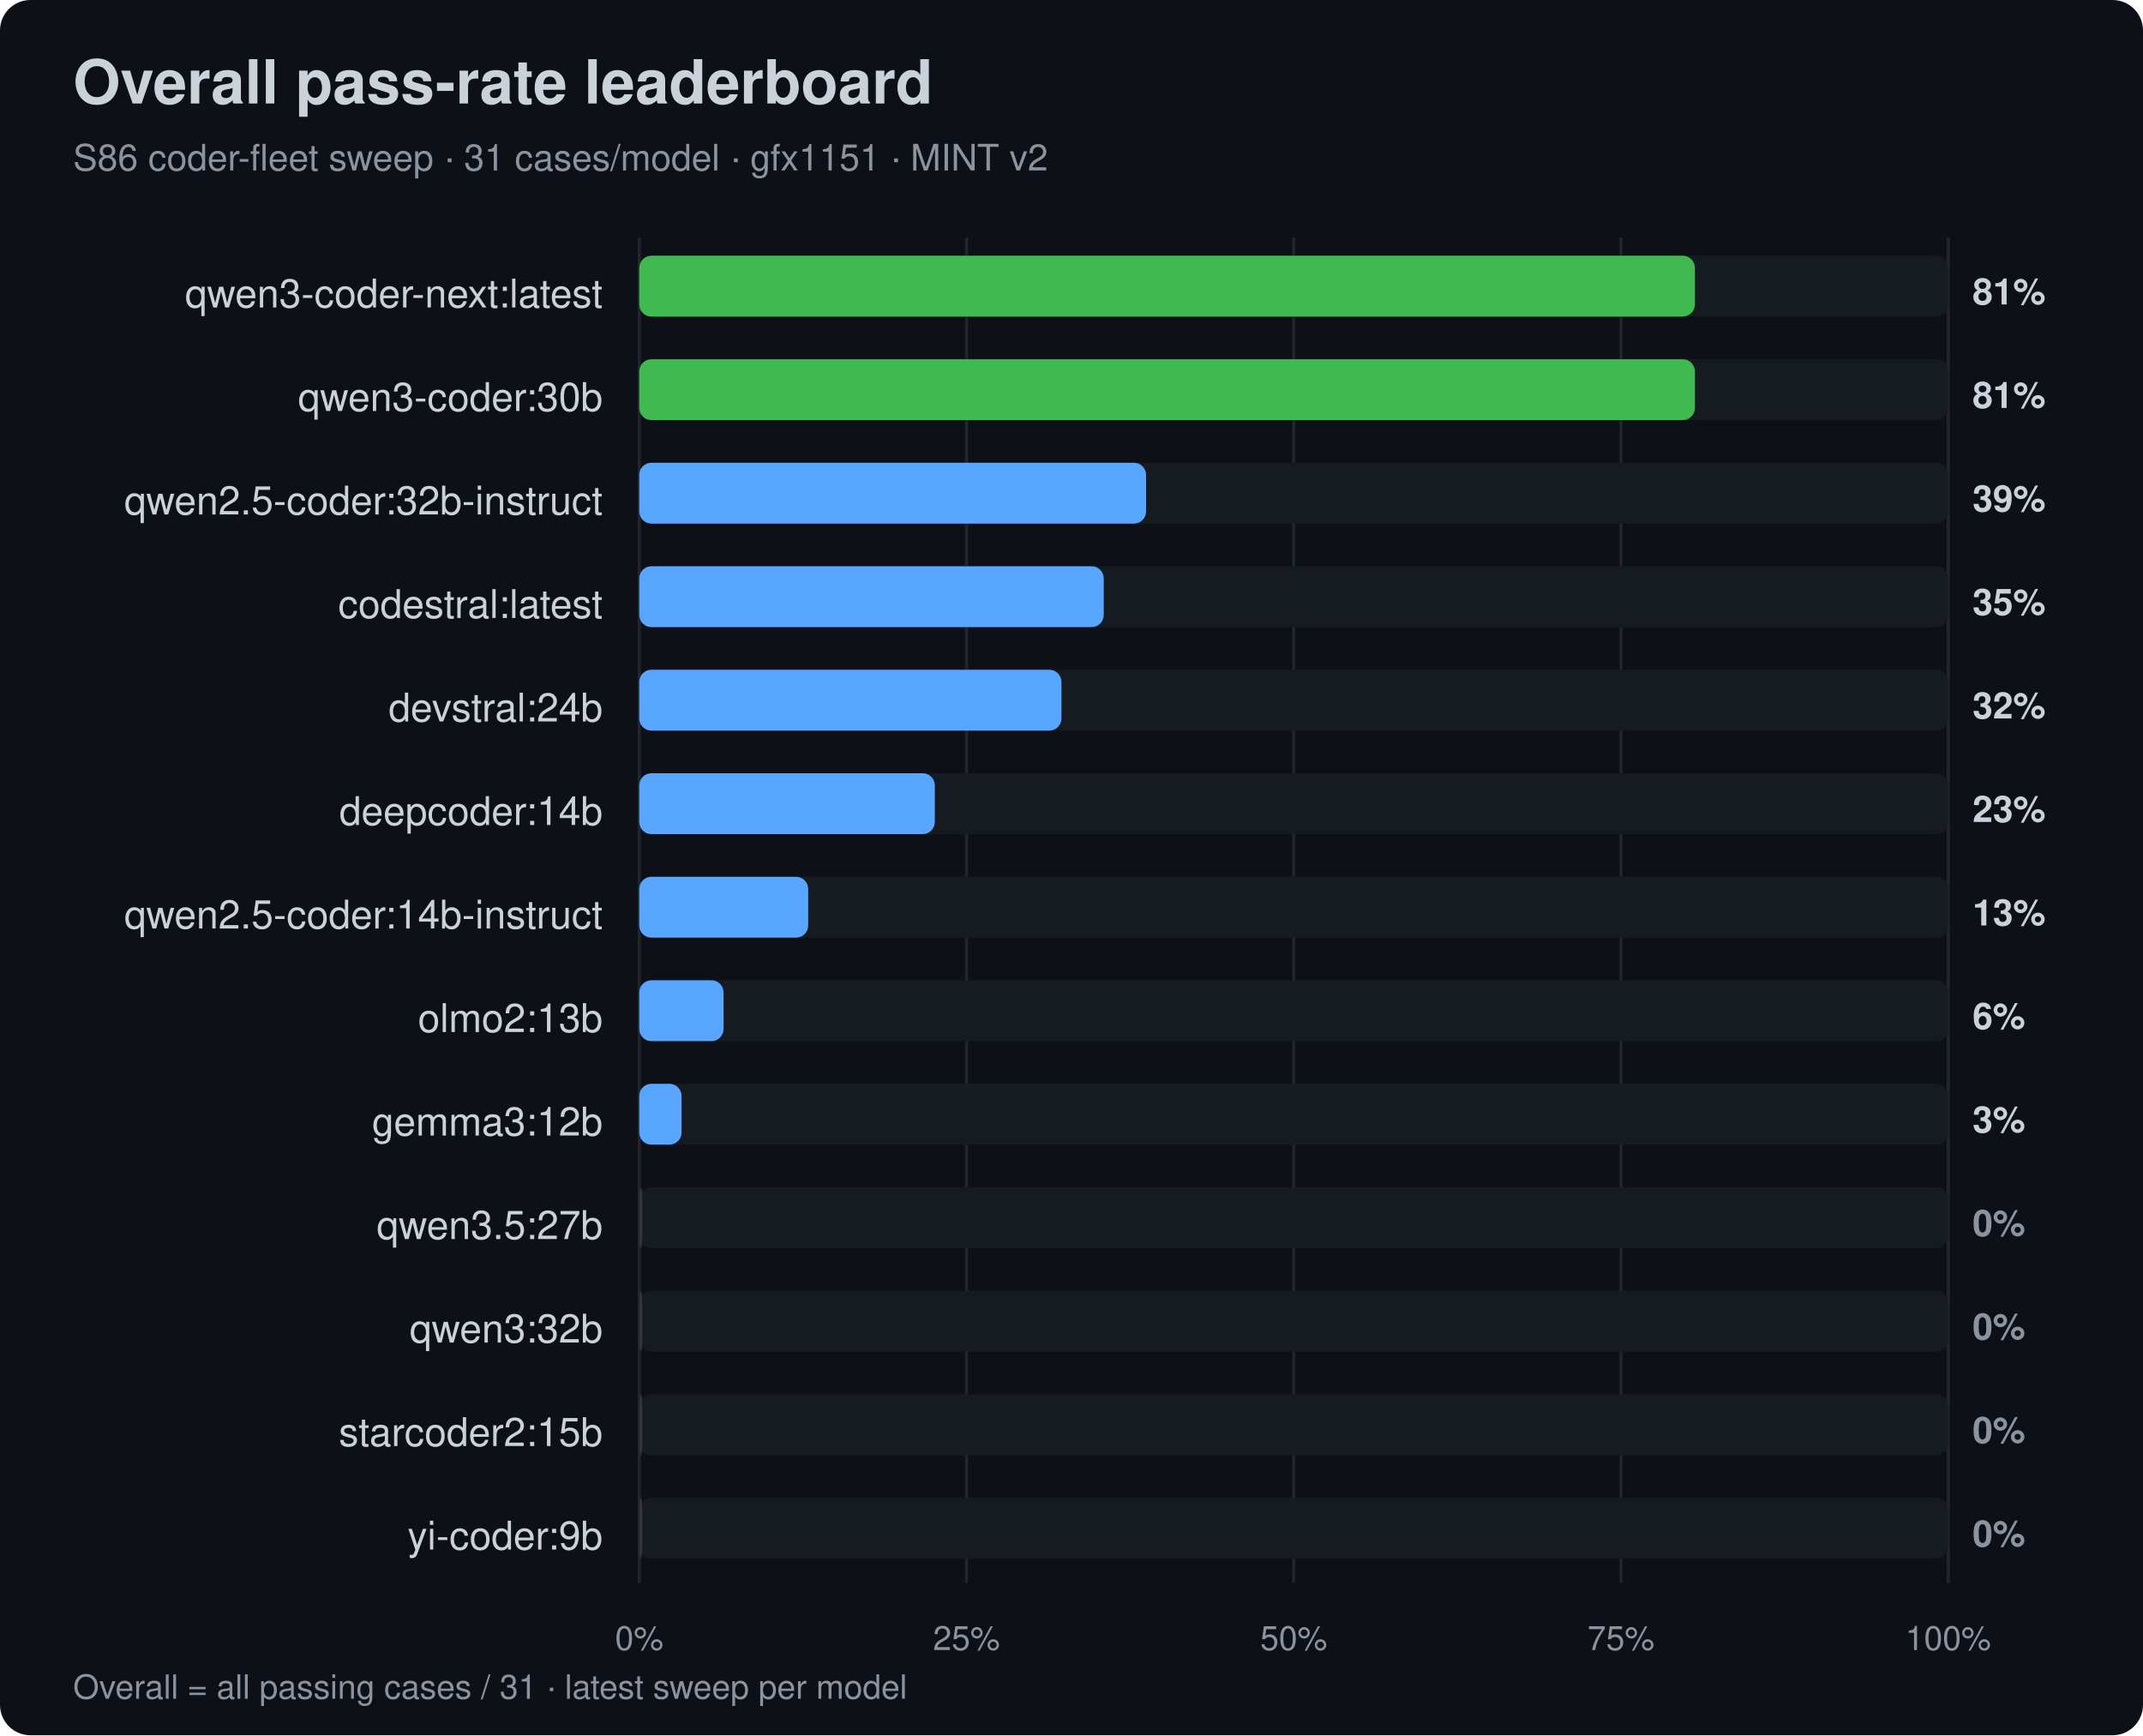
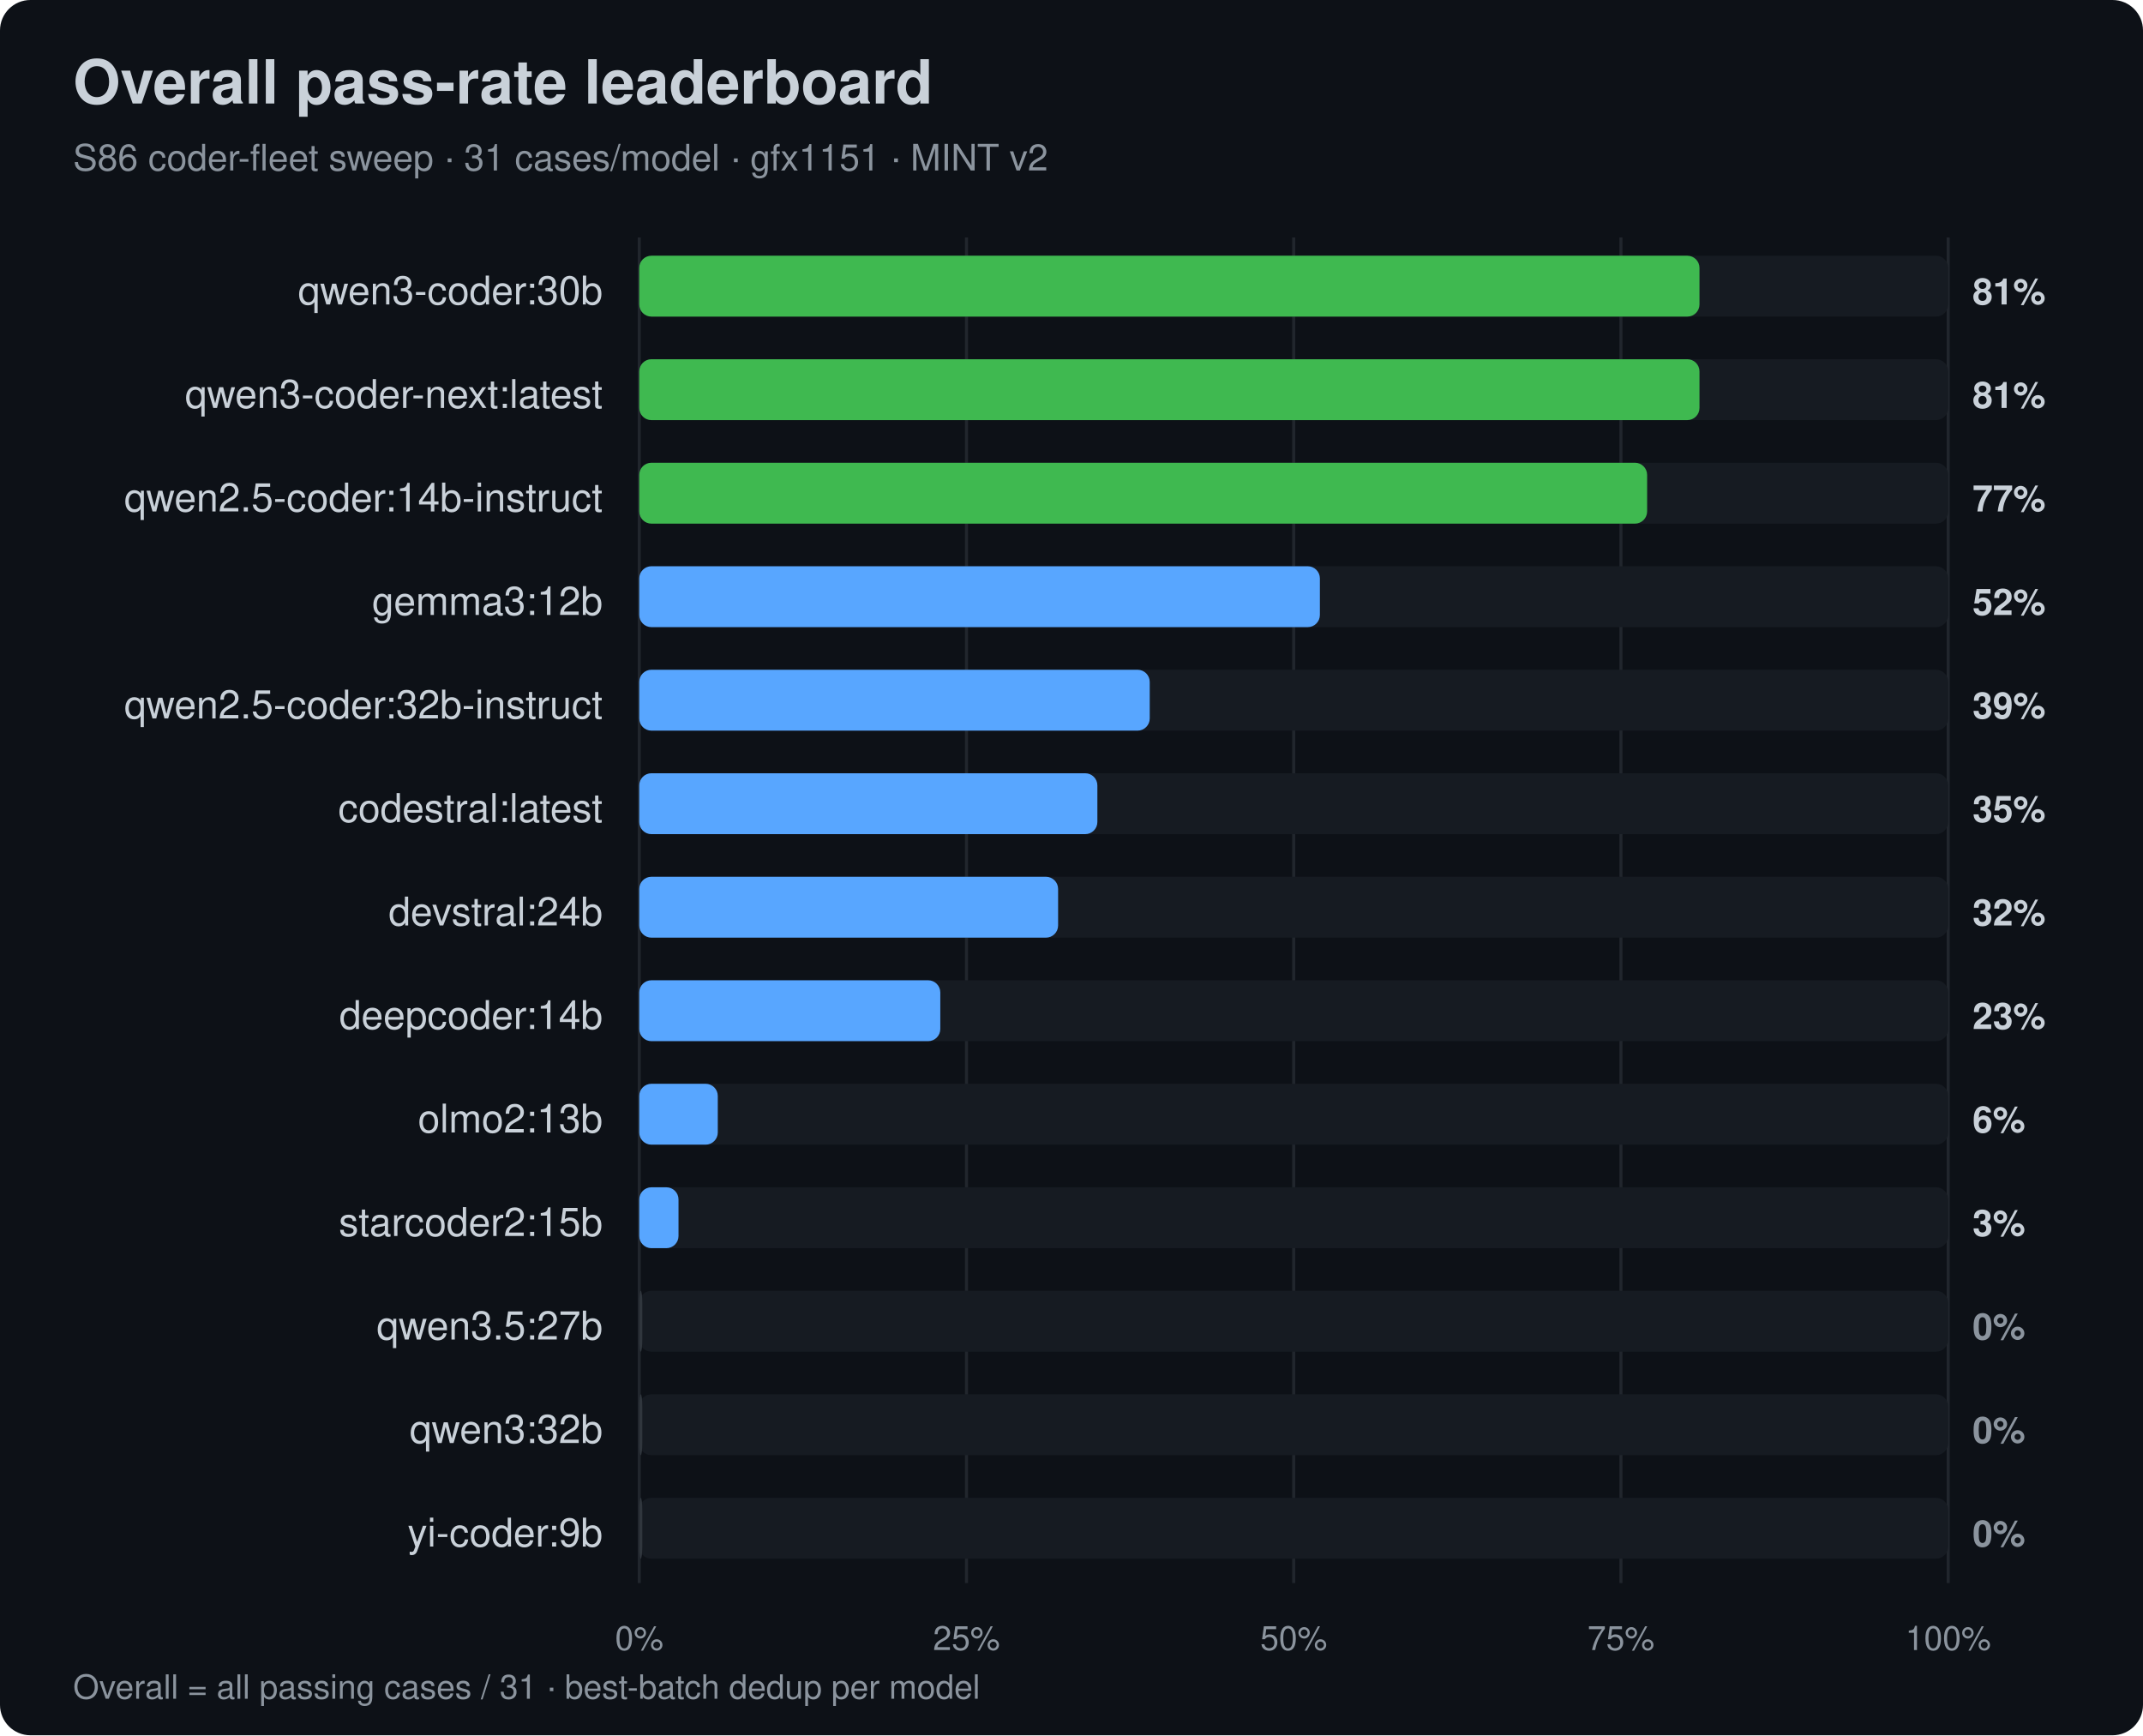
<svg xmlns="http://www.w3.org/2000/svg" width="704" height="570" viewBox="0 0 704 570" font-family="-apple-system,BlinkMacSystemFont,Segoe UI,Helvetica,Arial,sans-serif">
  <rect width="704" height="570" rx="10" fill="#0d1117" />
  <text x="24" y="34" fill="#c9d1d9" font-size="20" font-weight="700">Overall pass-rate leaderboard</text>
  <text x="24" y="56" fill="#8b949e" font-size="12">S86 coder-fleet sweep · 31 cases/model · gfx1151 · MINT v2</text>
  <line x1="210.0" y1="78" x2="210.0" y2="520.0" stroke="#21262d" stroke-width="1" />
  <text x="210.0" y="542.0" fill="#8b949e" font-size="11" text-anchor="middle">0%</text>
  <line x1="317.5" y1="78" x2="317.5" y2="520.0" stroke="#21262d" stroke-width="1" />
  <text x="317.5" y="542.0" fill="#8b949e" font-size="11" text-anchor="middle">25%</text>
  <line x1="425.0" y1="78" x2="425.0" y2="520.0" stroke="#21262d" stroke-width="1" />
  <text x="425.0" y="542.0" fill="#8b949e" font-size="11" text-anchor="middle">50%</text>
  <line x1="532.5" y1="78" x2="532.5" y2="520.0" stroke="#21262d" stroke-width="1" />
  <text x="532.5" y="542.0" fill="#8b949e" font-size="11" text-anchor="middle">75%</text>
  <line x1="640.0" y1="78" x2="640.0" y2="520.0" stroke="#21262d" stroke-width="1" />
  <text x="640.0" y="542.0" fill="#8b949e" font-size="11" text-anchor="middle">100%</text>
-   <text x="198" y="101.0" fill="#c9d1d9" font-size="13" text-anchor="end">qwen3-coder-next:latest</text>
+   <text x="198" y="100.0" fill="#c9d1d9" font-size="13" text-anchor="end">qwen3-coder:30b</text>
  <rect x="210" y="84.0" width="430" height="20" rx="4" fill="#161b22" />
-   <rect x="210" y="84.0" width="346.8" height="20" rx="4" fill="#3fb950" />
+   <rect x="210" y="84.0" width="348.3" height="20" rx="4" fill="#3fb950" />
  <text x="648" y="100.0" fill="#c9d1d9" font-size="12" font-weight="600">81%</text>
-   <text x="198" y="135.0" fill="#c9d1d9" font-size="13" text-anchor="end">qwen3-coder:30b</text>
+   <text x="198" y="134.0" fill="#c9d1d9" font-size="13" text-anchor="end">qwen3-coder-next:latest</text>
  <rect x="210" y="118.0" width="430" height="20" rx="4" fill="#161b22" />
-   <rect x="210" y="118.0" width="346.8" height="20" rx="4" fill="#3fb950" />
+   <rect x="210" y="118.0" width="348.3" height="20" rx="4" fill="#3fb950" />
  <text x="648" y="134.0" fill="#c9d1d9" font-size="12" font-weight="600">81%</text>
-   <text x="198" y="169.0" fill="#c9d1d9" font-size="13" text-anchor="end">qwen2.5-coder:32b-instruct</text>
+   <text x="198" y="168.0" fill="#c9d1d9" font-size="13" text-anchor="end">qwen2.5-coder:14b-instruct</text>
  <rect x="210" y="152.0" width="430" height="20" rx="4" fill="#161b22" />
-   <rect x="210" y="152.0" width="166.5" height="20" rx="4" fill="#58a6ff" />
-   <text x="648" y="168.0" fill="#c9d1d9" font-size="12" font-weight="600">39%</text>
-   <text x="198" y="203.0" fill="#c9d1d9" font-size="13" text-anchor="end">codestral:latest</text>
+   <rect x="210" y="152.0" width="331.1" height="20" rx="4" fill="#3fb950" />
+   <text x="648" y="168.0" fill="#c9d1d9" font-size="12" font-weight="600">77%</text>
+   <text x="198" y="202.0" fill="#c9d1d9" font-size="13" text-anchor="end">gemma3:12b</text>
  <rect x="210" y="186.0" width="430" height="20" rx="4" fill="#161b22" />
-   <rect x="210" y="186.0" width="152.6" height="20" rx="4" fill="#58a6ff" />
-   <text x="648" y="202.0" fill="#c9d1d9" font-size="12" font-weight="600">35%</text>
-   <text x="198" y="237.0" fill="#c9d1d9" font-size="13" text-anchor="end">devstral:24b</text>
+   <rect x="210" y="186.0" width="223.6" height="20" rx="4" fill="#58a6ff" />
+   <text x="648" y="202.0" fill="#c9d1d9" font-size="12" font-weight="600">52%</text>
+   <text x="198" y="236.0" fill="#c9d1d9" font-size="13" text-anchor="end">qwen2.5-coder:32b-instruct</text>
  <rect x="210" y="220.0" width="430" height="20" rx="4" fill="#161b22" />
-   <rect x="210" y="220.0" width="138.7" height="20" rx="4" fill="#58a6ff" />
-   <text x="648" y="236.0" fill="#c9d1d9" font-size="12" font-weight="600">32%</text>
-   <text x="198" y="271.0" fill="#c9d1d9" font-size="13" text-anchor="end">deepcoder:14b</text>
+   <rect x="210" y="220.0" width="167.7" height="20" rx="4" fill="#58a6ff" />
+   <text x="648" y="236.0" fill="#c9d1d9" font-size="12" font-weight="600">39%</text>
+   <text x="198" y="270.0" fill="#c9d1d9" font-size="13" text-anchor="end">codestral:latest</text>
  <rect x="210" y="254.0" width="430" height="20" rx="4" fill="#161b22" />
-   <rect x="210" y="254.0" width="97.1" height="20" rx="4" fill="#58a6ff" />
-   <text x="648" y="270.0" fill="#c9d1d9" font-size="12" font-weight="600">23%</text>
-   <text x="198" y="305.0" fill="#c9d1d9" font-size="13" text-anchor="end">qwen2.5-coder:14b-instruct</text>
+   <rect x="210" y="254.0" width="150.5" height="20" rx="4" fill="#58a6ff" />
+   <text x="648" y="270.0" fill="#c9d1d9" font-size="12" font-weight="600">35%</text>
+   <text x="198" y="304.0" fill="#c9d1d9" font-size="13" text-anchor="end">devstral:24b</text>
  <rect x="210" y="288.0" width="430" height="20" rx="4" fill="#161b22" />
-   <rect x="210" y="288.0" width="55.5" height="20" rx="4" fill="#58a6ff" />
-   <text x="648" y="304.0" fill="#c9d1d9" font-size="12" font-weight="600">13%</text>
-   <text x="198" y="339.0" fill="#c9d1d9" font-size="13" text-anchor="end">olmo2:13b</text>
+   <rect x="210" y="288.0" width="137.6" height="20" rx="4" fill="#58a6ff" />
+   <text x="648" y="304.0" fill="#c9d1d9" font-size="12" font-weight="600">32%</text>
+   <text x="198" y="338.0" fill="#c9d1d9" font-size="13" text-anchor="end">deepcoder:14b</text>
  <rect x="210" y="322.0" width="430" height="20" rx="4" fill="#161b22" />
-   <rect x="210" y="322.0" width="27.7" height="20" rx="4" fill="#58a6ff" />
-   <text x="648" y="338.0" fill="#c9d1d9" font-size="12" font-weight="600">6%</text>
-   <text x="198" y="373.0" fill="#c9d1d9" font-size="13" text-anchor="end">gemma3:12b</text>
+   <rect x="210" y="322.0" width="98.9" height="20" rx="4" fill="#58a6ff" />
+   <text x="648" y="338.0" fill="#c9d1d9" font-size="12" font-weight="600">23%</text>
+   <text x="198" y="372.0" fill="#c9d1d9" font-size="13" text-anchor="end">olmo2:13b</text>
  <rect x="210" y="356.0" width="430" height="20" rx="4" fill="#161b22" />
-   <rect x="210" y="356.0" width="13.9" height="20" rx="4" fill="#58a6ff" />
-   <text x="648" y="372.0" fill="#c9d1d9" font-size="12" font-weight="600">3%</text>
-   <text x="198" y="407.0" fill="#c9d1d9" font-size="13" text-anchor="end">qwen3.5:27b</text>
+   <rect x="210" y="356.0" width="25.8" height="20" rx="4" fill="#58a6ff" />
+   <text x="648" y="372.0" fill="#c9d1d9" font-size="12" font-weight="600">6%</text>
+   <text x="198" y="406.0" fill="#c9d1d9" font-size="13" text-anchor="end">starcoder2:15b</text>
  <rect x="210" y="390.0" width="430" height="20" rx="4" fill="#161b22" />
-   <rect x="210" y="390.0" width="1.0" height="20" rx="4" fill="#30363d" />
-   <text x="648" y="406.0" fill="#8b949e" font-size="12" font-weight="600">0%</text>
-   <text x="198" y="441.0" fill="#c9d1d9" font-size="13" text-anchor="end">qwen3:32b</text>
+   <rect x="210" y="390.0" width="12.9" height="20" rx="4" fill="#58a6ff" />
+   <text x="648" y="406.0" fill="#c9d1d9" font-size="12" font-weight="600">3%</text>
+   <text x="198" y="440.0" fill="#c9d1d9" font-size="13" text-anchor="end">qwen3.5:27b</text>
  <rect x="210" y="424.0" width="430" height="20" rx="4" fill="#161b22" />
  <rect x="210" y="424.0" width="1.0" height="20" rx="4" fill="#30363d" />
  <text x="648" y="440.0" fill="#8b949e" font-size="12" font-weight="600">0%</text>
-   <text x="198" y="475.0" fill="#c9d1d9" font-size="13" text-anchor="end">starcoder2:15b</text>
+   <text x="198" y="474.0" fill="#c9d1d9" font-size="13" text-anchor="end">qwen3:32b</text>
  <rect x="210" y="458.0" width="430" height="20" rx="4" fill="#161b22" />
  <rect x="210" y="458.0" width="1.0" height="20" rx="4" fill="#30363d" />
  <text x="648" y="474.0" fill="#8b949e" font-size="12" font-weight="600">0%</text>
-   <text x="198" y="509.0" fill="#c9d1d9" font-size="13" text-anchor="end">yi-coder:9b</text>
+   <text x="198" y="508.0" fill="#c9d1d9" font-size="13" text-anchor="end">yi-coder:9b</text>
  <rect x="210" y="492.0" width="430" height="20" rx="4" fill="#161b22" />
  <rect x="210" y="492.0" width="1.0" height="20" rx="4" fill="#30363d" />
  <text x="648" y="508.0" fill="#8b949e" font-size="12" font-weight="600">0%</text>
-   <text x="24" y="558" fill="#8b949e" font-size="11">Overall = all passing cases / 31 · latest sweep per model</text>
+   <text x="24" y="558" fill="#8b949e" font-size="11">Overall = all passing cases / 31 · best-batch dedup per model</text>
</svg>
